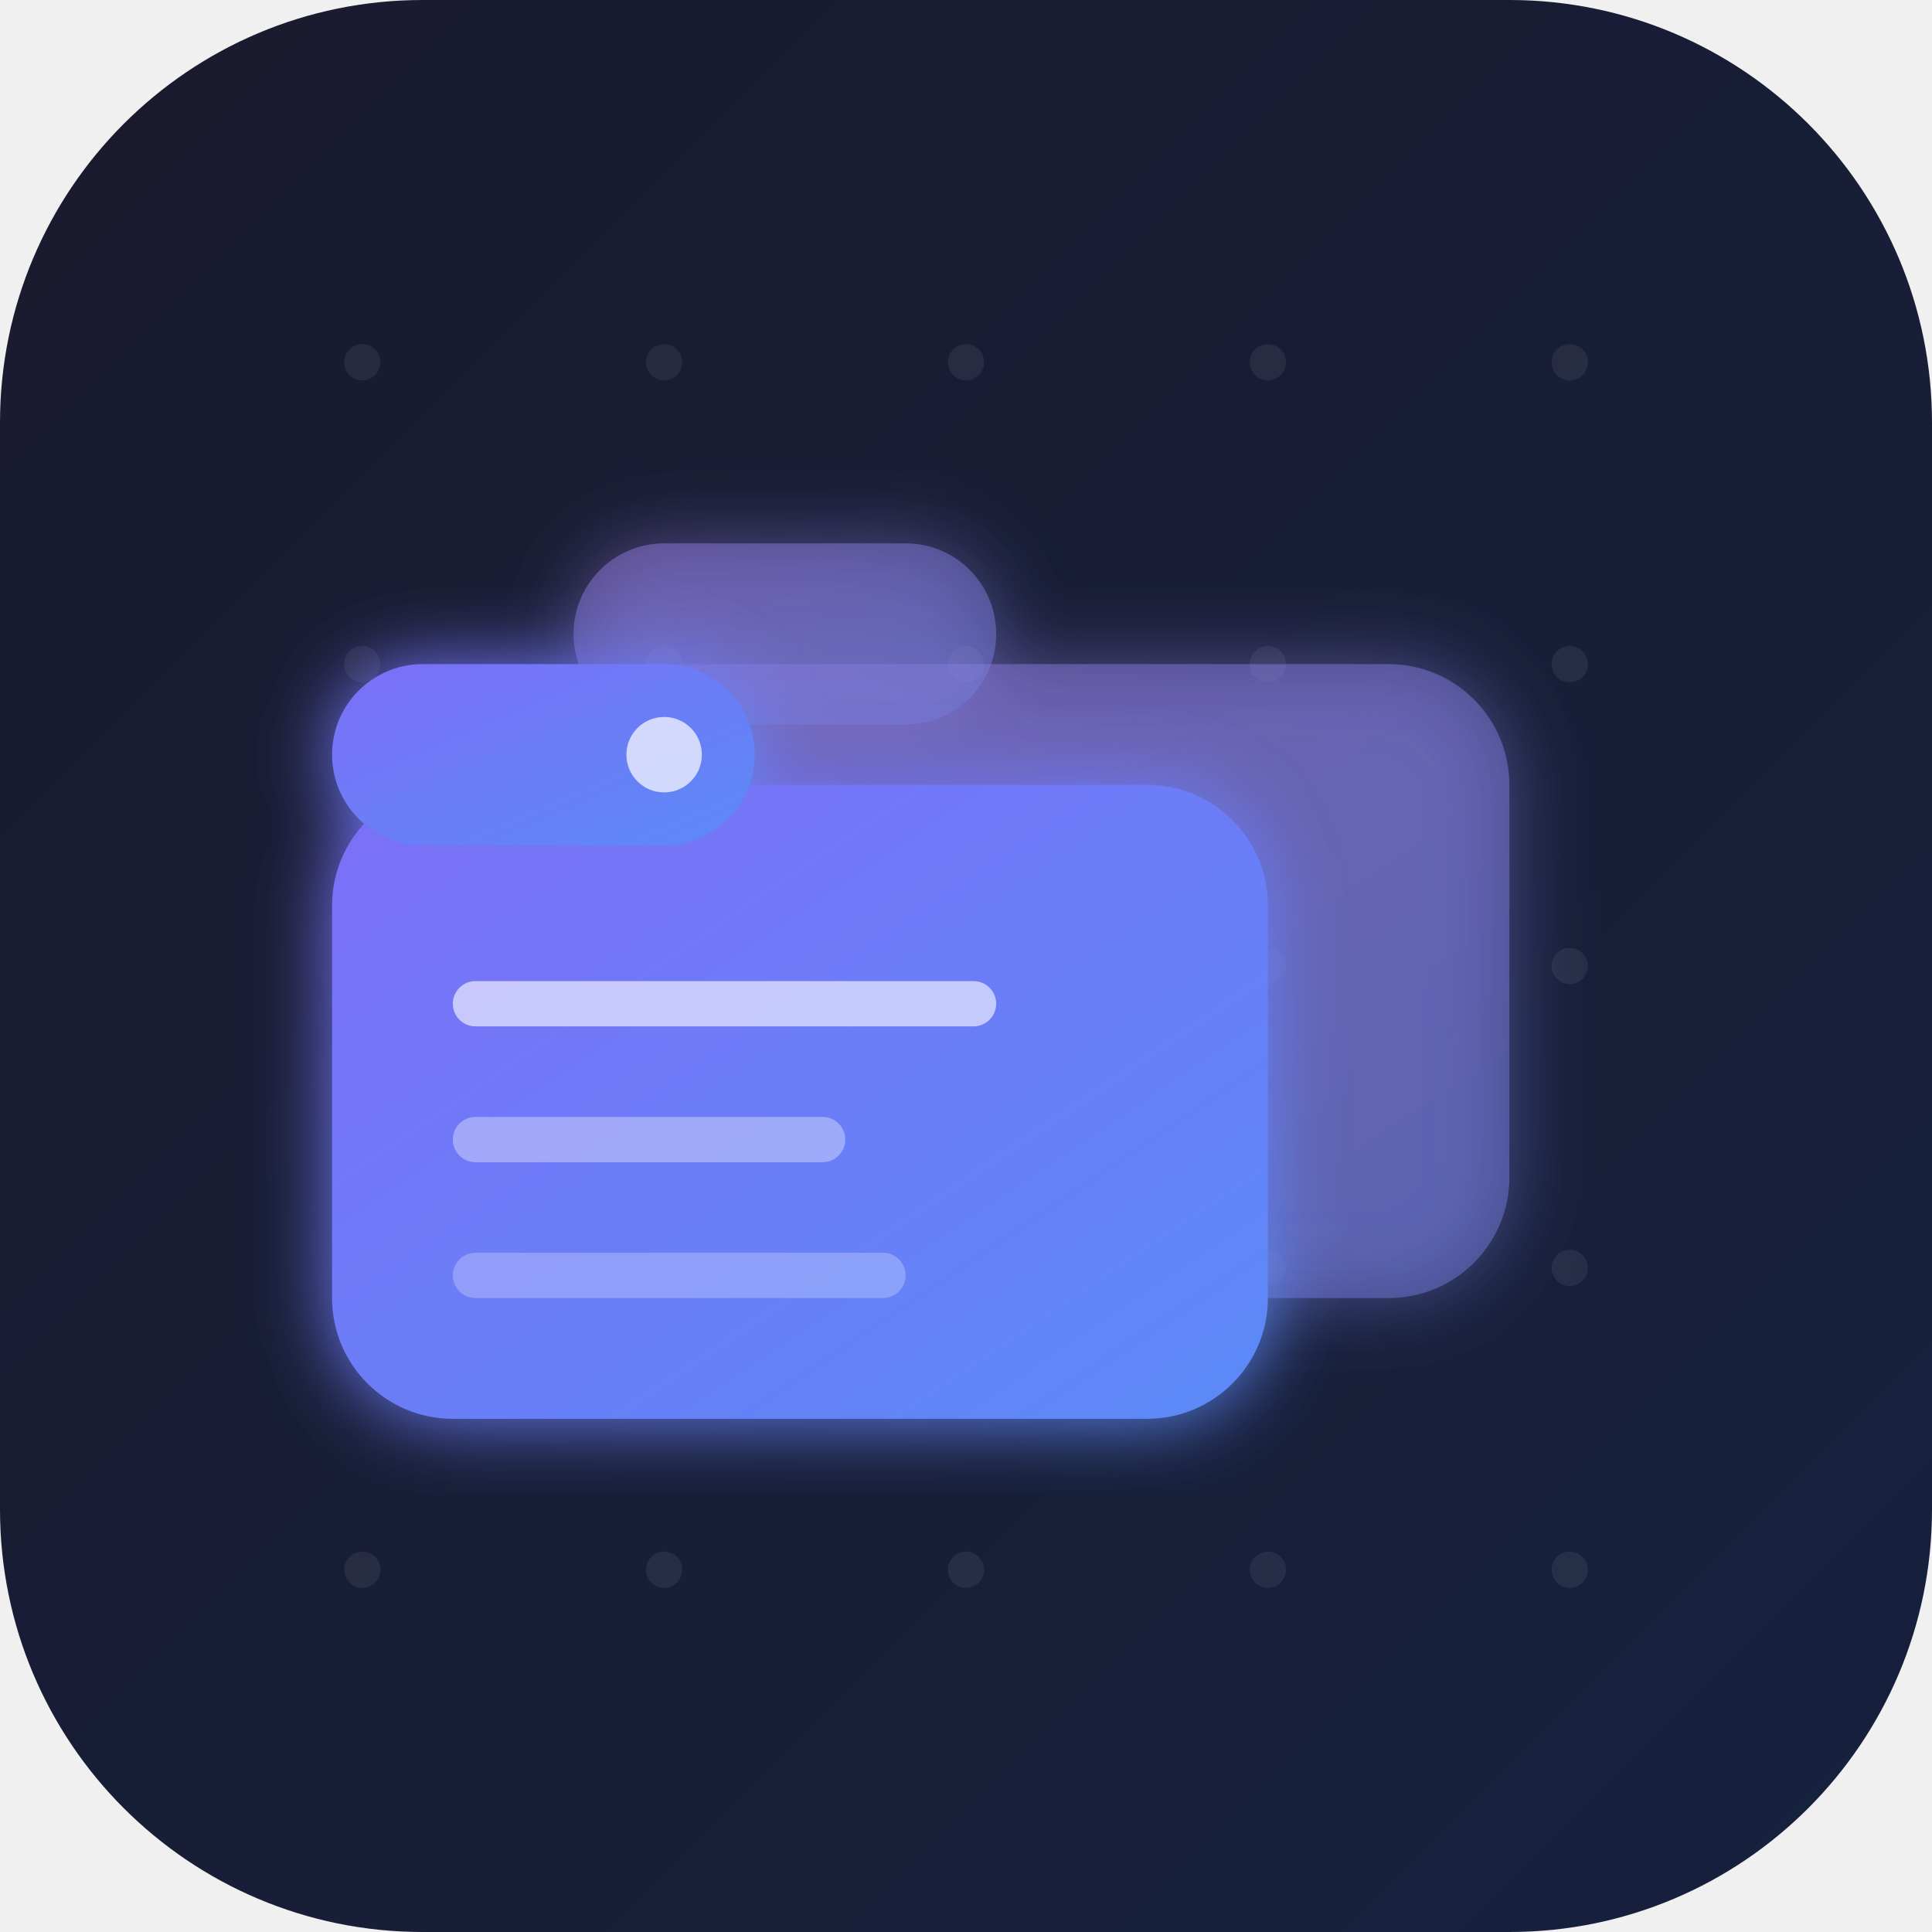
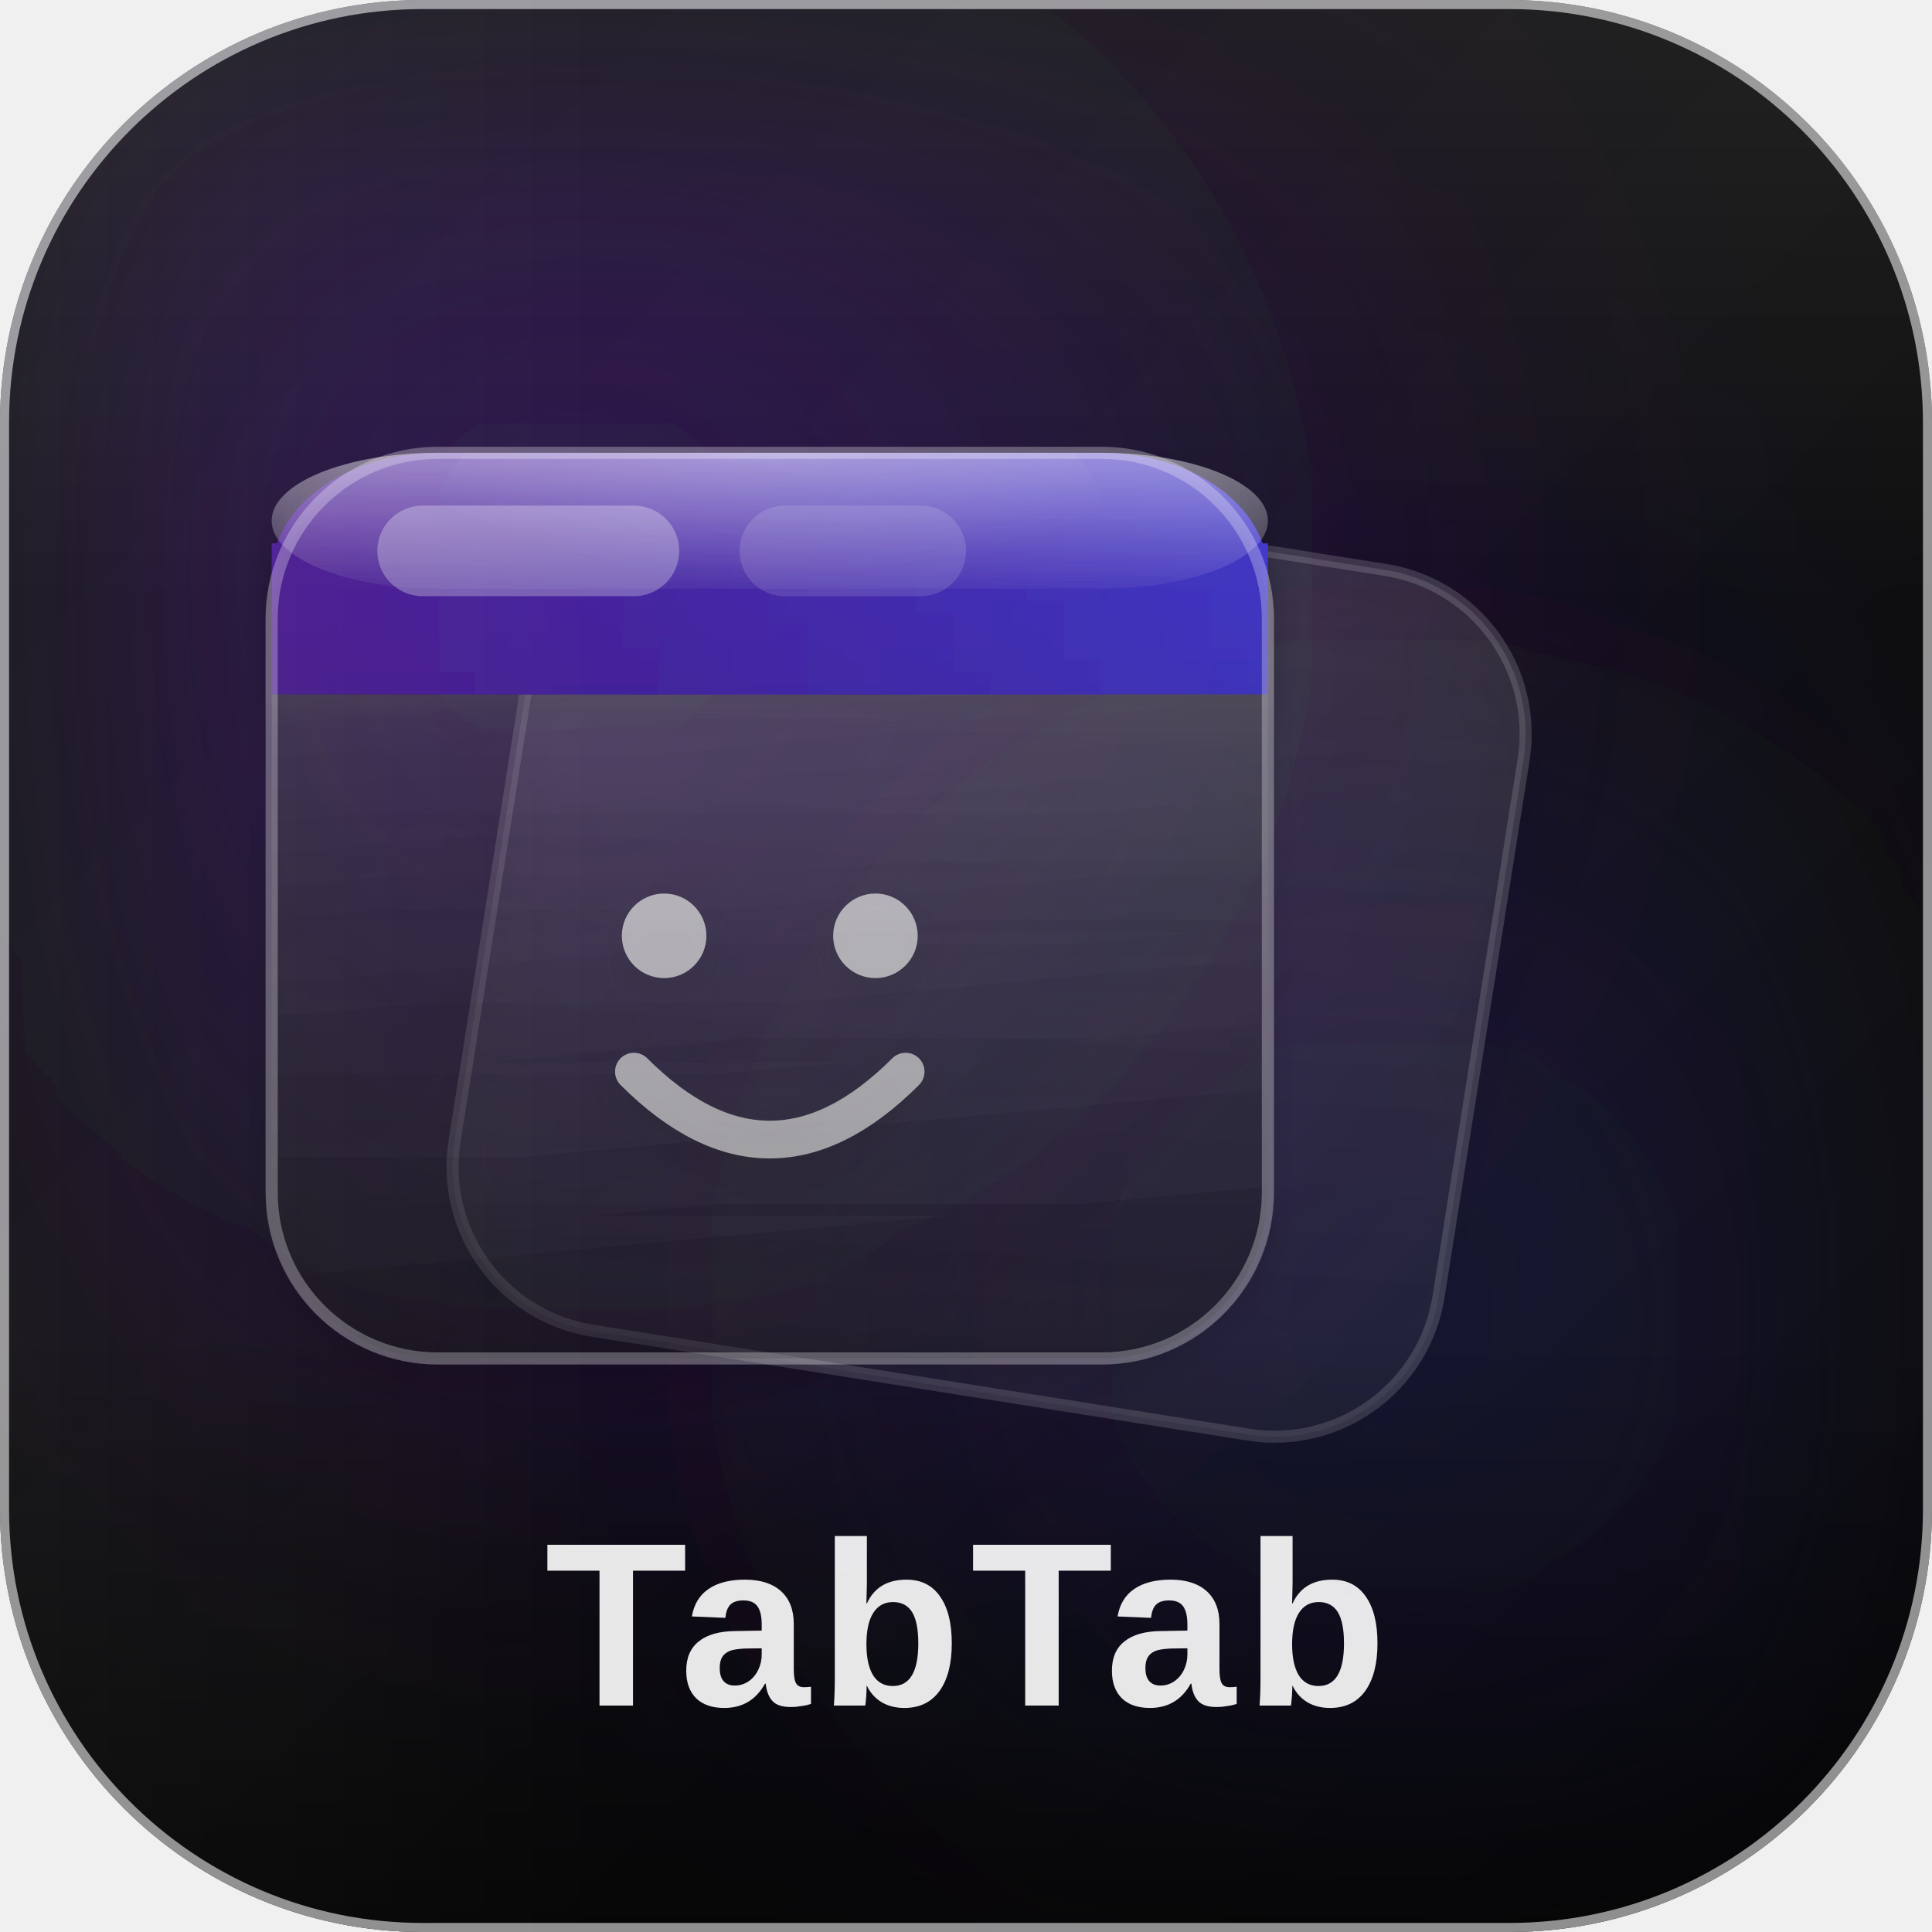
<svg xmlns="http://www.w3.org/2000/svg" viewBox="0 0 128 128" width="128" height="128">
  <defs>
-     <linearGradient id="bg" x1="0%" y1="0%" x2="100%" y2="100%">
-       <stop offset="0%" stop-color="#1a1a2e" />
-       <stop offset="100%" stop-color="#16213e" />
+     <linearGradient id="bgGrad" x1="0" y1="0" x2="1" y2="1">
+       <stop offset="0%" stop-color="#0a0a0a" />
+       <stop offset="50%" stop-color="#111111" />
+       <stop offset="100%" stop-color="#080808" />
    </linearGradient>
-     <linearGradient id="tab1g" x1="0%" y1="0%" x2="100%" y2="100%">
-       <stop offset="0%" stop-color="#7c6ff7" />
-       <stop offset="100%" stop-color="#5b8af7" />
+     <radialGradient id="bloom1" cx="30%" cy="30%" r="55%">
+       <stop offset="0%" stop-color="#5b21b6" stop-opacity="0.45" />
+       <stop offset="100%" stop-color="#5b21b6" stop-opacity="0" />
+     </radialGradient>
+     <radialGradient id="bloom2" cx="72%" cy="68%" r="45%">
+       <stop offset="0%" stop-color="#3730a3" stop-opacity="0.30" />
+       <stop offset="100%" stop-color="#3730a3" stop-opacity="0" />
+     </radialGradient>
+     <linearGradient id="glassBack" x1="0" y1="0" x2="0.1" y2="1">
+       <stop offset="0%" stop-color="#ffffff" stop-opacity="0.12" />
+       <stop offset="100%" stop-color="#ffffff" stop-opacity="0.04" />
    </linearGradient>
-     <linearGradient id="tab2g" x1="0%" y1="0%" x2="100%" y2="100%">
-       <stop offset="0%" stop-color="#a78bfa" />
-       <stop offset="100%" stop-color="#818cf8" />
+     <linearGradient id="glassFront" x1="0" y1="0" x2="0.1" y2="1">
+       <stop offset="0%" stop-color="#ffffff" stop-opacity="0.16" />
+       <stop offset="100%" stop-color="#ffffff" stop-opacity="0.05" />
    </linearGradient>
-     <filter id="glow">
-       <feGaussianBlur stdDeviation="2.5" result="blur" />
-       <feMerge>
-         <feMergeNode in="blur" />
-         <feMergeNode in="SourceGraphic" />
-       </feMerge>
+     <linearGradient id="strip" x1="0" y1="0" x2="1" y2="0">
+       <stop offset="0%" stop-color="#4c1d95" />
+       <stop offset="100%" stop-color="#4338ca" />
+     </linearGradient>
+     <radialGradient id="spec" cx="50%" cy="0%" r="70%" fx="50%" fy="0%">
+       <stop offset="0%" stop-color="#ffffff" stop-opacity="0.55" />
+       <stop offset="50%" stop-color="#ffffff" stop-opacity="0.10" />
+       <stop offset="100%" stop-color="#ffffff" stop-opacity="0" />
+     </radialGradient>
+     <linearGradient id="innerShadow" x1="0" y1="0" x2="0" y2="1">
+       <stop offset="0%" stop-color="#000000" stop-opacity="0" />
+       <stop offset="100%" stop-color="#000000" stop-opacity="0.30" />
+     </linearGradient>
+     <linearGradient id="pillShine" x1="0" y1="0" x2="0" y2="1">
+       <stop offset="0%" stop-color="#ffffff" stop-opacity="0.45" />
+       <stop offset="100%" stop-color="#ffffff" stop-opacity="0.05" />
+     </linearGradient>
+     <linearGradient id="bottomFrost" x1="0" y1="0" x2="0" y2="1">
+       <stop offset="0%" stop-color="#000000" stop-opacity="0" />
+       <stop offset="100%" stop-color="#000000" stop-opacity="0.55" />
+     </linearGradient>
+     <linearGradient id="topLight" x1="0" y1="0" x2="0" y2="1">
+       <stop offset="0%" stop-color="#ffffff" stop-opacity="0.07" />
+       <stop offset="100%" stop-color="#ffffff" stop-opacity="0" />
+     </linearGradient>
+     <linearGradient id="leftLight" x1="0" y1="0" x2="1" y2="0">
+       <stop offset="0%" stop-color="#ffffff" stop-opacity="0.05" />
+       <stop offset="100%" stop-color="#ffffff" stop-opacity="0" />
+     </linearGradient>
+     <filter id="outerShadow" x="-20%" y="-20%" width="140%" height="140%">
+       <feDropShadow dx="0" dy="4" stdDeviation="8" flood-color="#000000" flood-opacity="0.70" />
+       <feDropShadow dx="0" dy="1" stdDeviation="1.5" flood-color="#000000" flood-opacity="0.40" />
    </filter>
-     <clipPath id="round">
-       <rect width="128" height="128" rx="28" ry="28" />
+     <filter id="cardGlow" x="-15%" y="-15%" width="130%" height="130%">
+       <feDropShadow dx="0" dy="3" stdDeviation="5" flood-color="#4338ca" flood-opacity="0.40" />
+       <feDropShadow dx="0" dy="1" stdDeviation="1" flood-color="#000000" flood-opacity="0.30" />
+     </filter>
+     <filter id="backCardFilter" x="-15%" y="-15%" width="130%" height="130%">
+       <feDropShadow dx="1" dy="3" stdDeviation="4" flood-color="#000000" flood-opacity="0.50" />
+     </filter>
+     <filter id="blurBloom">
+       <feGaussianBlur stdDeviation="16" />
+     </filter>
+     <clipPath id="appClip">
+       <rect width="128" height="128" rx="28" />
+     </clipPath>
+     <clipPath id="frontCardClip">
+       <rect x="18" y="30" width="66" height="60" rx="11" />
    </clipPath>
  </defs>
-   <rect width="128" height="128" rx="28" ry="28" fill="url(#bg)" />
-   <g opacity="0.07" fill="#ffffff">
-     <circle cx="24" cy="24" r="1.2" />
-     <circle cx="44" cy="24" r="1.2" />
-     <circle cx="64" cy="24" r="1.2" />
-     <circle cx="84" cy="24" r="1.2" />
-     <circle cx="104" cy="24" r="1.2" />
-     <circle cx="24" cy="44" r="1.2" />
-     <circle cx="44" cy="44" r="1.2" />
-     <circle cx="64" cy="44" r="1.2" />
-     <circle cx="84" cy="44" r="1.2" />
-     <circle cx="104" cy="44" r="1.2" />
-     <circle cx="24" cy="64" r="1.2" />
-     <circle cx="44" cy="64" r="1.2" />
-     <circle cx="64" cy="64" r="1.2" />
-     <circle cx="84" cy="64" r="1.2" />
-     <circle cx="104" cy="64" r="1.2" />
-     <circle cx="24" cy="84" r="1.2" />
-     <circle cx="44" cy="84" r="1.2" />
-     <circle cx="64" cy="84" r="1.2" />
-     <circle cx="84" cy="84" r="1.2" />
-     <circle cx="104" cy="84" r="1.2" />
-     <circle cx="24" cy="104" r="1.2" />
-     <circle cx="44" cy="104" r="1.2" />
-     <circle cx="64" cy="104" r="1.2" />
-     <circle cx="84" cy="104" r="1.2" />
-     <circle cx="104" cy="104" r="1.2" />
+   <g clip-path="url(#appClip)">
+     <rect width="128" height="128" fill="url(#bgGrad)" />
+     <rect width="128" height="128" fill="url(#bloom1)" filter="url(#blurBloom)" />
+     <rect width="128" height="128" fill="url(#bloom2)" filter="url(#blurBloom)" />
+     <g transform="rotate(9, 66, 60)" filter="url(#backCardFilter)">
+       <rect x="33" y="34" width="66" height="58" rx="11" fill="url(#glassBack)" />
+       <rect x="33" y="34" width="66" height="58" rx="11" fill="none" stroke="white" stroke-opacity="0.15" stroke-width="0.8" />
+     </g>
+     <g filter="url(#cardGlow)">
+       <rect x="18" y="30" width="66" height="60" rx="11" fill="url(#glassFront)" />
+       <rect x="18" y="30" width="66" height="16" rx="11" fill="url(#strip)" />
+       <rect x="18" y="36" width="66" height="10" fill="url(#strip)" />
+       <rect x="18" y="30" width="66" height="9" rx="11" fill="url(#pillShine)" />
+       <rect x="25" y="33.5" width="20" height="6" rx="3" fill="white" fill-opacity="0.30" />
+       <rect x="49" y="33.5" width="15" height="6" rx="3" fill="white" fill-opacity="0.14" />
+       <circle cx="44" cy="62" r="2.8" fill="white" fill-opacity="0.75" />
+       <circle cx="58" cy="62" r="2.8" fill="white" fill-opacity="0.75" />
+       <path d="M 42,71 Q 51,80 60,71" fill="none" stroke="white" stroke-opacity="0.75" stroke-width="2.5" stroke-linecap="round" />
+       <rect x="18" y="30" width="66" height="60" rx="11" fill="url(#innerShadow)" />
+       <rect x="18" y="30" width="66" height="60" rx="11" fill="none" stroke="white" stroke-opacity="0.28" stroke-width="0.8" />
+       <ellipse cx="51" cy="34" rx="22" ry="10" fill="url(#spec)" clip-path="url(#frontCardClip)" />
+     </g>
+     <rect x="0" y="0" width="128" height="40" fill="url(#topLight)" fill-opacity="1" />
+     <rect x="0" y="0" width="40" height="128" fill="url(#leftLight)" fill-opacity="1" />
+     <rect x="0" y="88" width="128" height="40" fill="url(#bottomFrost)" />
+     <text x="64" y="113" font-family="'SF Pro Display', 'Helvetica Neue', Arial, sans-serif" font-size="15.5" font-weight="700" letter-spacing="0.6" text-anchor="middle" fill="white" fill-opacity="0.90">TabTab</text>
+     <rect width="128" height="128" rx="28" fill="none" stroke="white" stroke-opacity="0.55" stroke-width="1.2" />
  </g>
-   <g filter="url(#glow)" opacity="0.85">
-     <rect x="38" y="44" width="62" height="42" rx="8" ry="8" fill="url(#tab2g)" opacity="0.5" />
-     <rect x="38" y="36" width="28" height="12" rx="6" ry="6" fill="url(#tab2g)" opacity="0.5" />
-   </g>
-   <g filter="url(#glow)">
-     <rect x="22" y="52" width="62" height="42" rx="8" ry="8" fill="url(#tab1g)" />
-     <rect x="22" y="44" width="28" height="12" rx="6" ry="6" fill="url(#tab1g)" />
-   </g>
-   <rect x="30" y="65" width="36" height="3" rx="1.5" fill="white" opacity="0.6" />
-   <rect x="30" y="74" width="26" height="3" rx="1.5" fill="white" opacity="0.35" />
-   <rect x="30" y="83" width="30" height="3" rx="1.5" fill="white" opacity="0.25" />
-   <circle cx="44" cy="50" r="2.5" fill="white" opacity="0.7" />
</svg>
